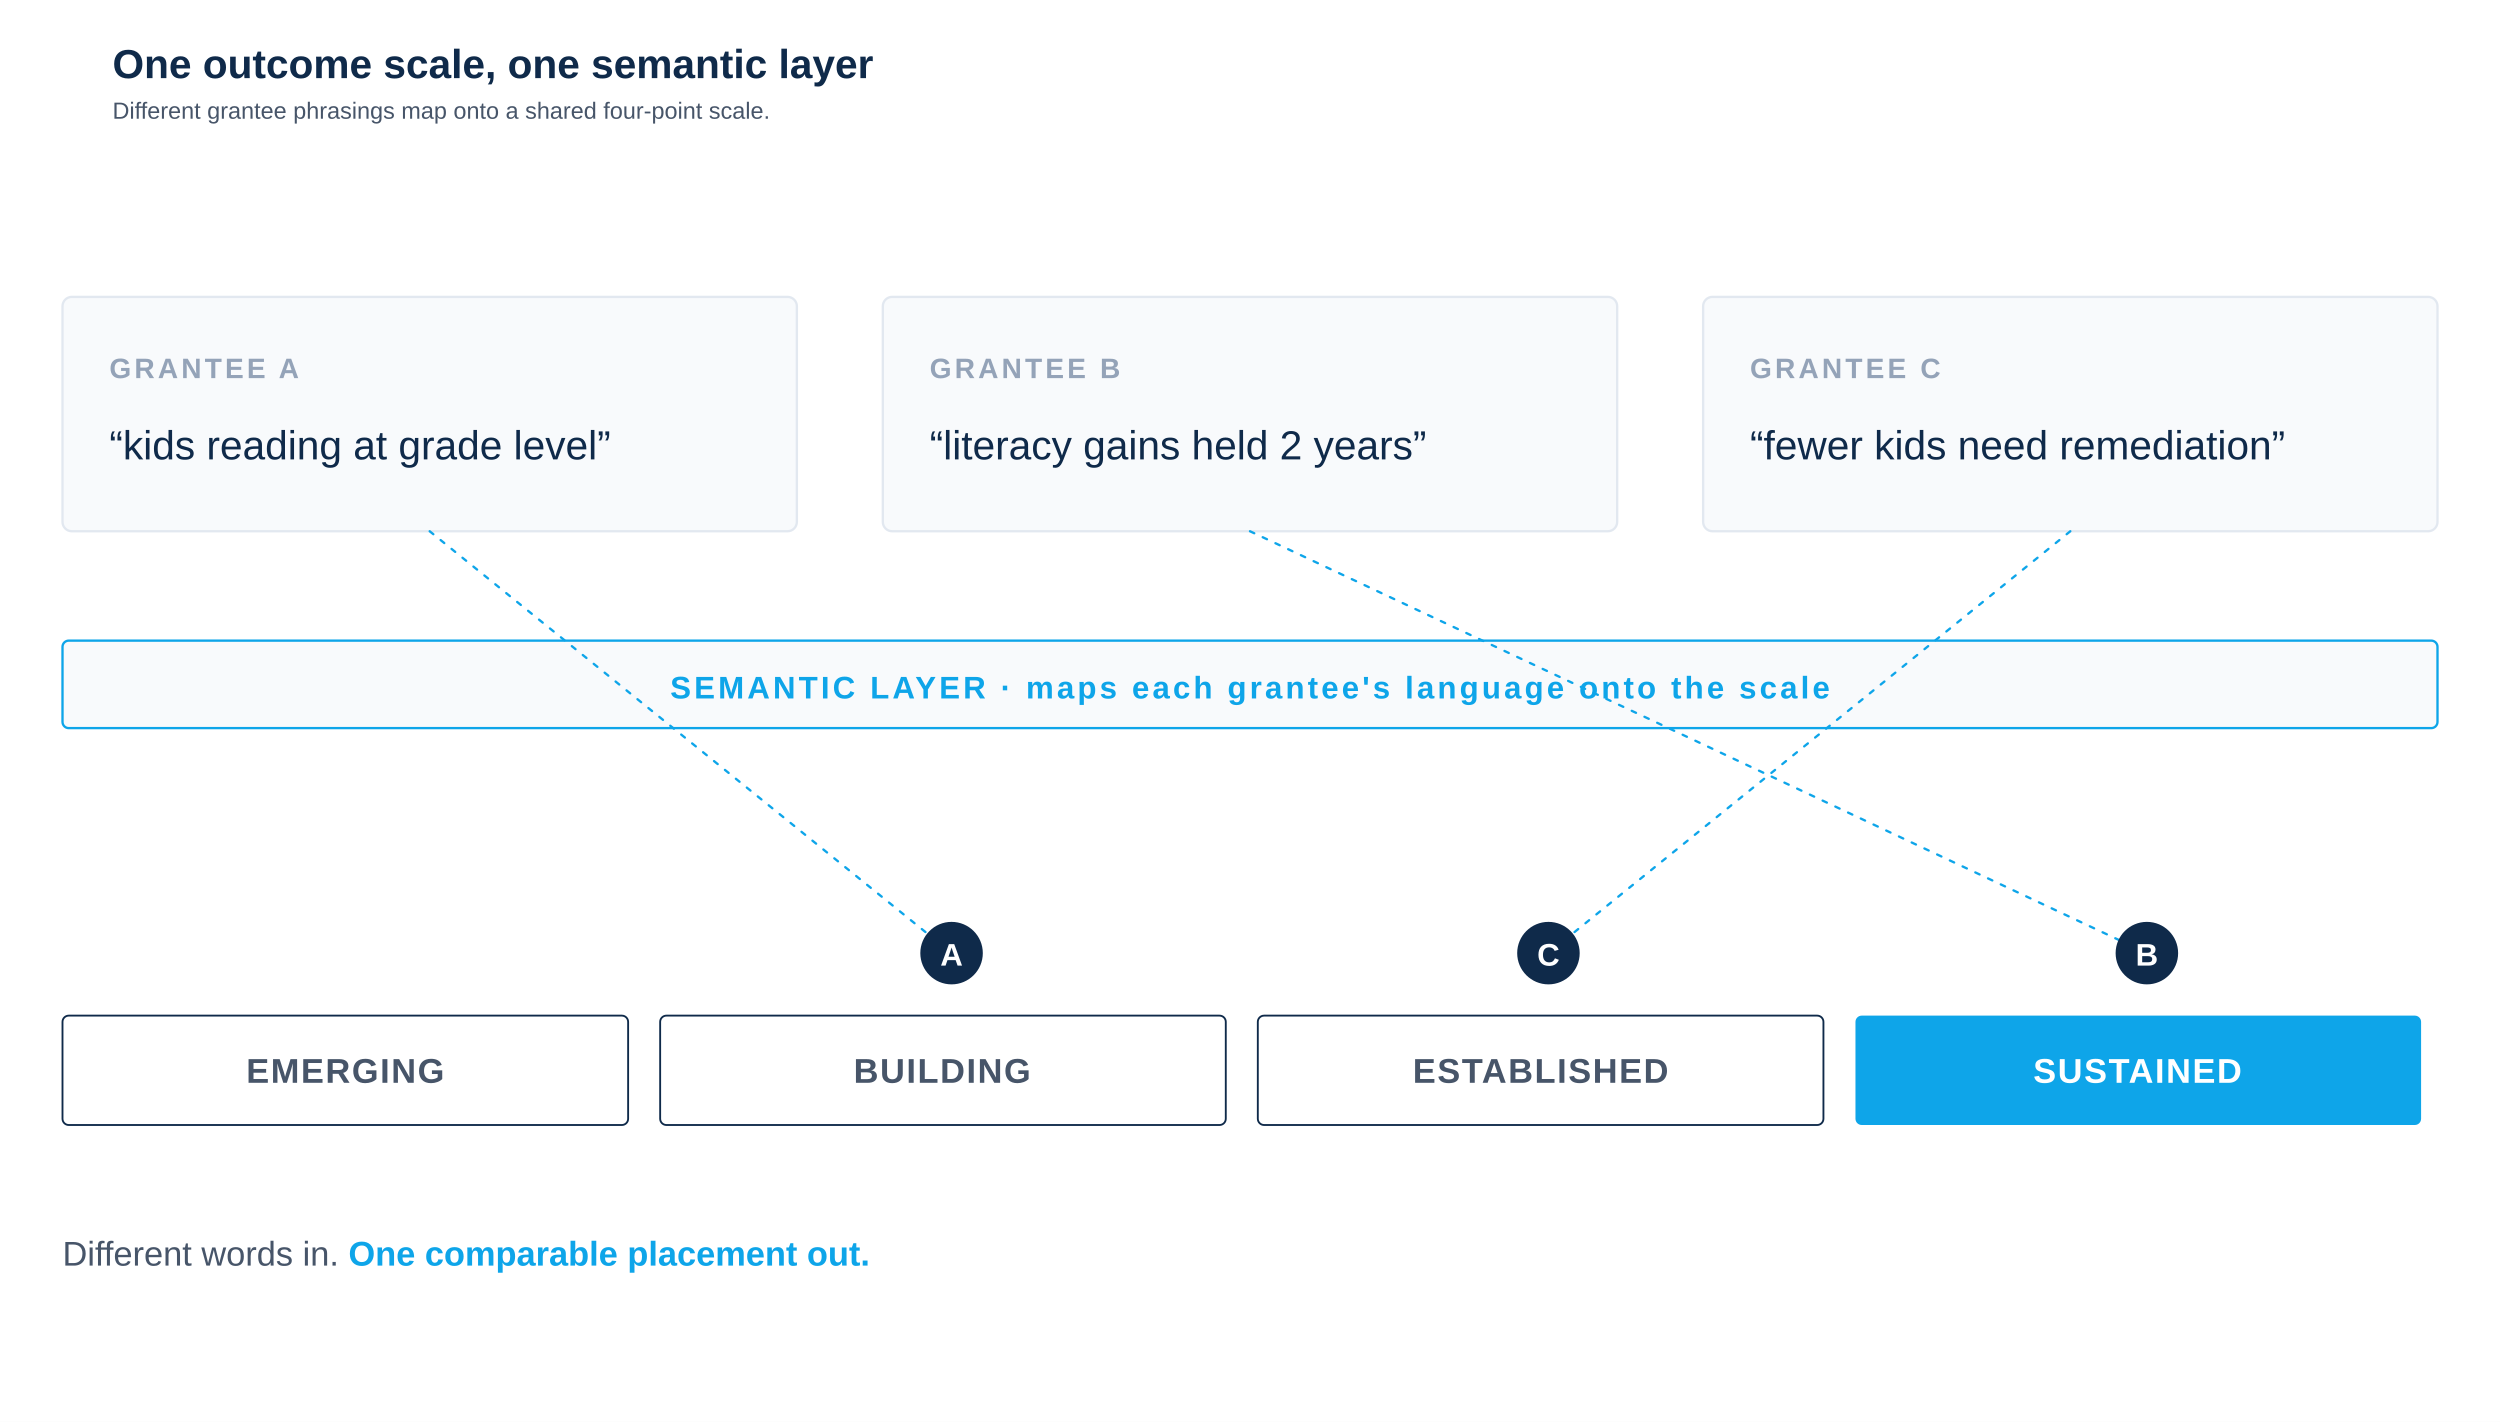
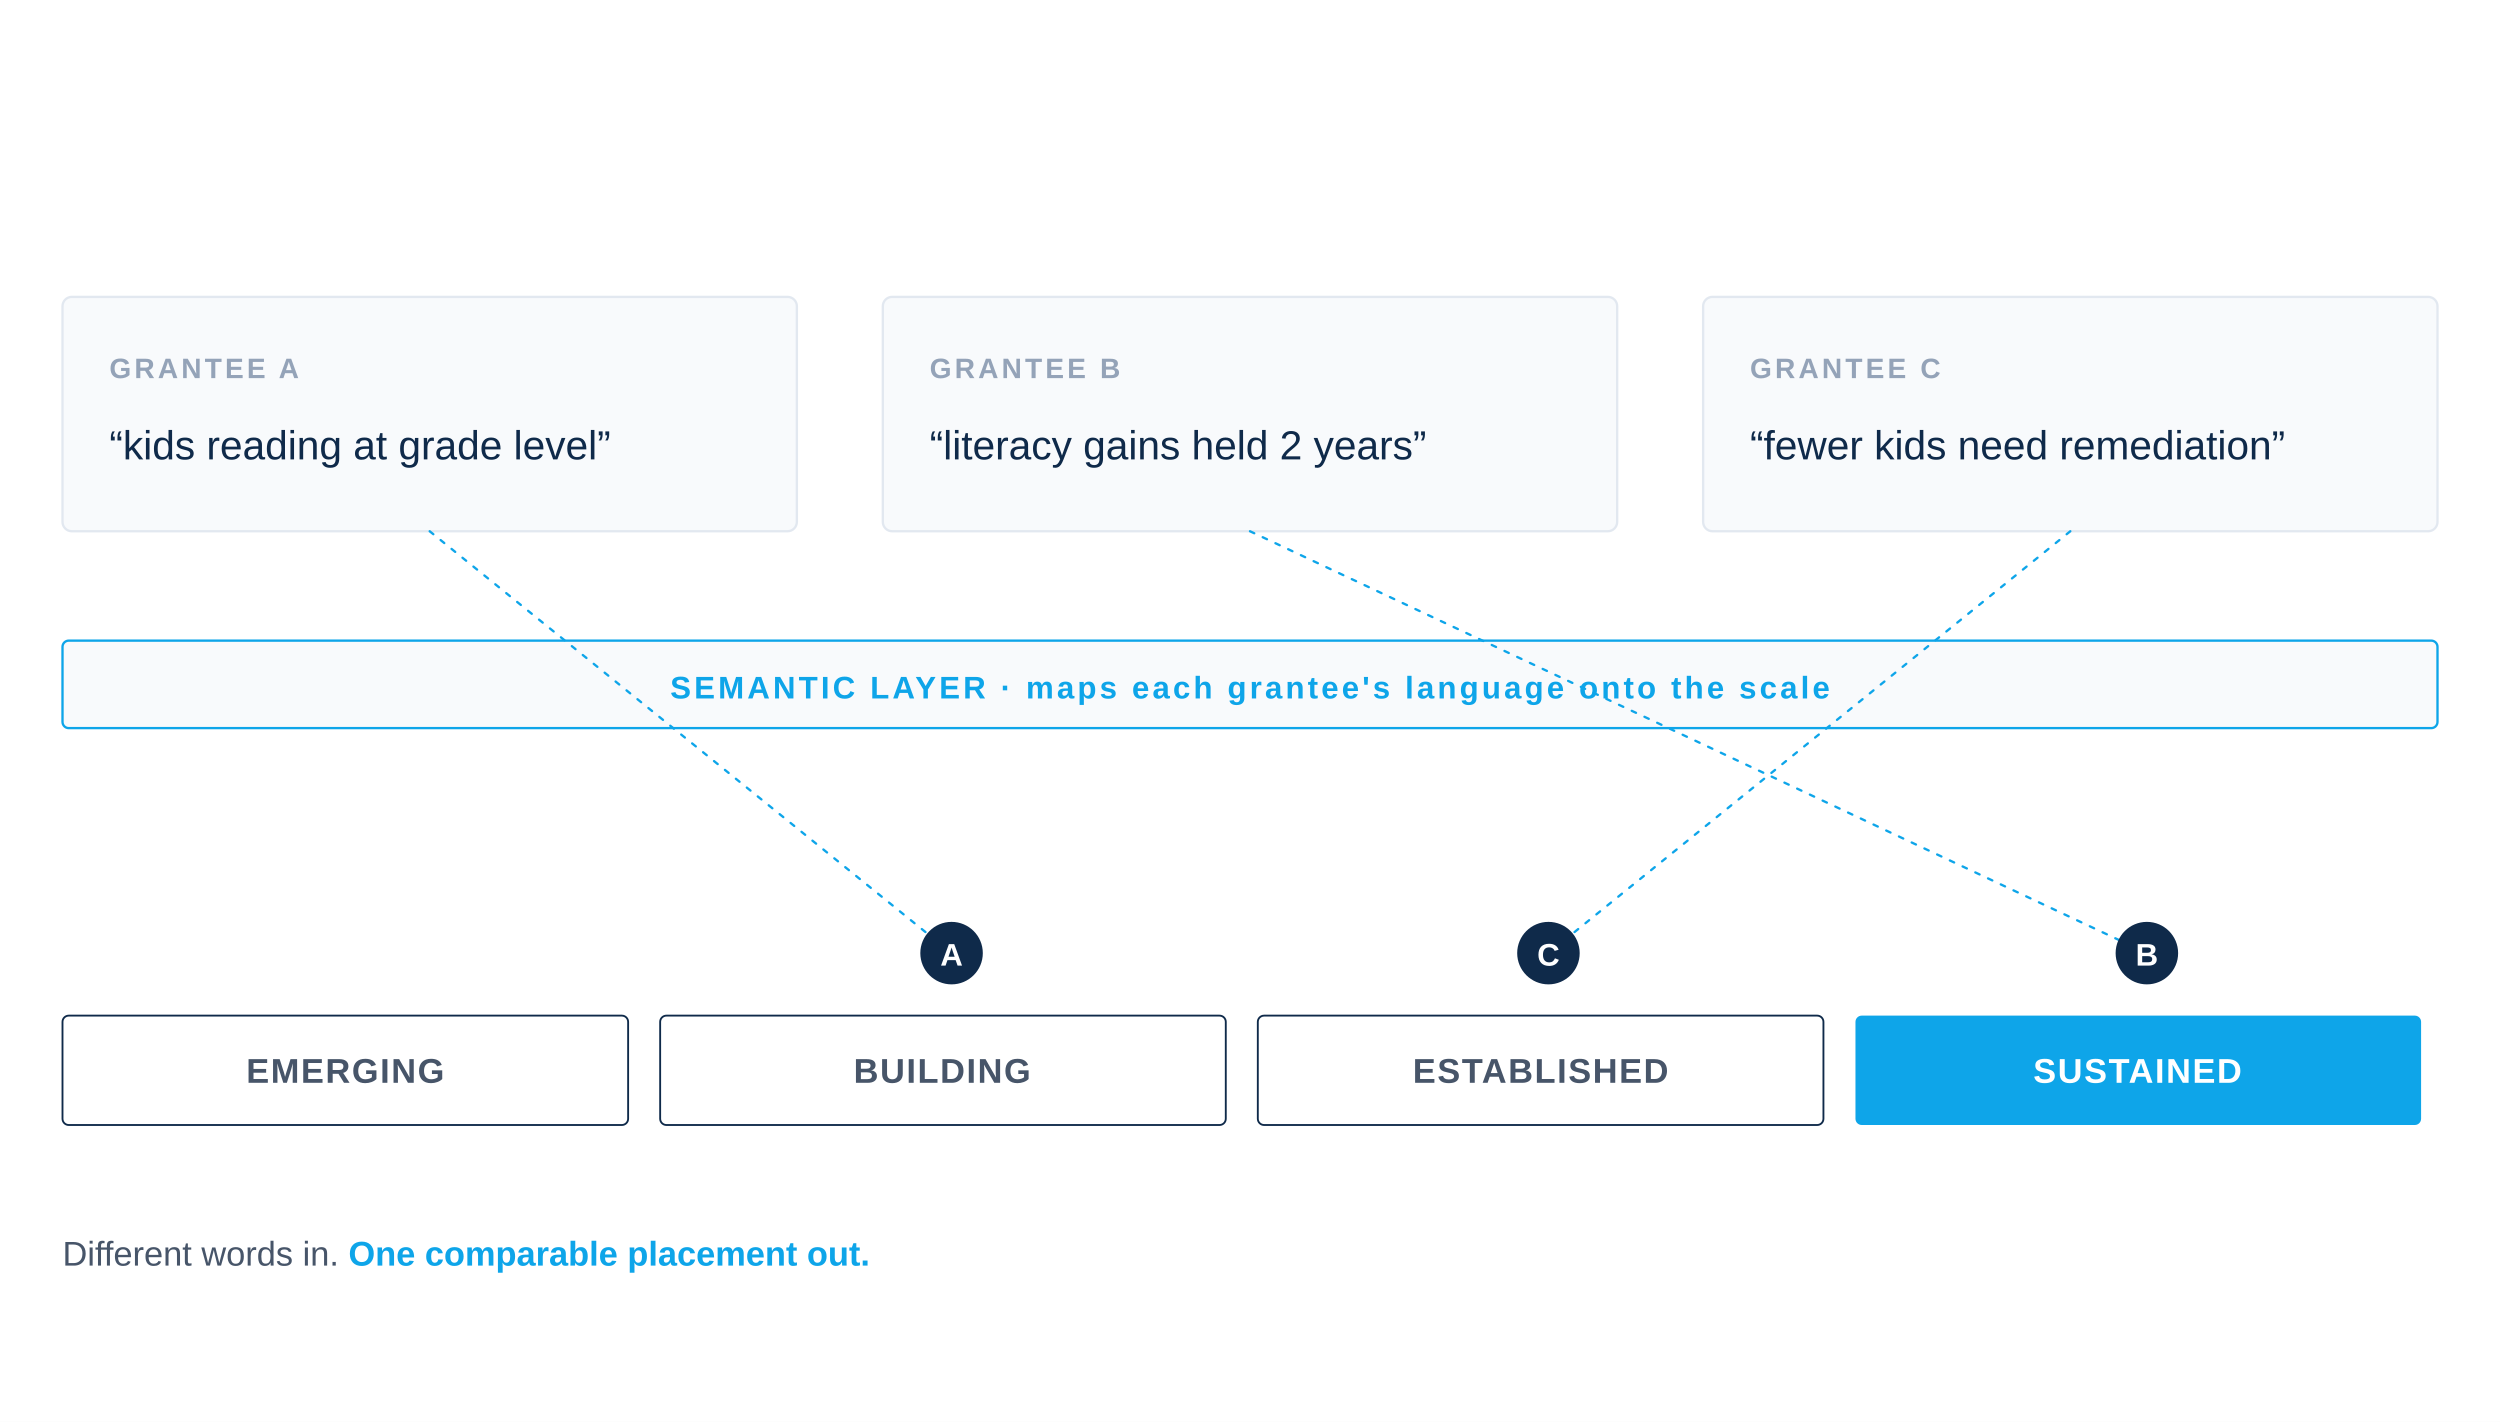
<svg xmlns="http://www.w3.org/2000/svg" viewBox="0 -110 1600 910" role="img" aria-labelledby="t">
  <rect x="0" y="-110" width="1600" height="910" fill="#FFFFFF" />
-   <text x="72" y="-60" font-family="-apple-system, BlinkMacSystemFont, 'Helvetica Neue', Arial, sans-serif" font-size="26" font-weight="700" fill="#0F2A4A" text-anchor="start">One outcome scale, one semantic layer</text>
-   <text x="72" y="-34" font-family="-apple-system, BlinkMacSystemFont, 'Helvetica Neue', Arial, sans-serif" font-size="15" font-weight="400" fill="#475569" text-anchor="start">Different grantee phrasings map onto a shared four-point scale.</text>
  <g font-family="-apple-system, BlinkMacSystemFont, 'Helvetica Neue', Arial, sans-serif">
    <rect x="40" y="80" width="470" height="150" rx="6" fill="#F8FAFC" stroke="#E2E8F0" stroke-width="1.5" />
    <text x="70" y="132" font-size="18" letter-spacing="2" fill="#94A3B8" font-weight="600">GRANTEE A</text>
    <text x="70" y="184" font-size="26" fill="#0F2A4A">“kids reading at grade level”</text>
    <rect x="565" y="80" width="470" height="150" rx="6" fill="#F8FAFC" stroke="#E2E8F0" stroke-width="1.5" />
    <text x="595" y="132" font-size="18" letter-spacing="2" fill="#94A3B8" font-weight="600">GRANTEE B</text>
    <text x="595" y="184" font-size="26" fill="#0F2A4A">“literacy gains held 2 years”</text>
    <rect x="1090" y="80" width="470" height="150" rx="6" fill="#F8FAFC" stroke="#E2E8F0" stroke-width="1.5" />
    <text x="1120" y="132" font-size="18" letter-spacing="2" fill="#94A3B8" font-weight="600">GRANTEE C</text>
    <text x="1120" y="184" font-size="26" fill="#0F2A4A">“fewer kids need remediation”</text>
  </g>
  <rect x="40" y="300" width="1520" height="56" rx="4" fill="#F8FAFC" stroke="#0EA5E9" stroke-width="1.5" />
  <text x="800" y="337" font-family="-apple-system, BlinkMacSystemFont, 'Helvetica Neue', Arial, sans-serif" font-size="20" letter-spacing="2" fill="#0EA5E9" font-weight="600" text-anchor="middle">SEMANTIC LAYER  ·  maps each grantee's language onto the scale</text>
  <g stroke="#0EA5E9" stroke-width="1.5" stroke-dasharray="3 6" stroke-linecap="round" fill="none">
    <path d="M275 230 L609 500" />
    <path d="M800 230 L1374 500" />
    <path d="M1325 230 L991 500" />
  </g>
  <g fill="#0F2A4A">
    <circle cx="609" cy="500" r="20" />
    <circle cx="1374" cy="500" r="20" />
    <circle cx="991" cy="500" r="20" />
  </g>
  <g fill="#FFFFFF" font-family="-apple-system, BlinkMacSystemFont, 'Helvetica Neue', Arial, sans-serif" font-size="20" font-weight="600" text-anchor="middle">
    <text x="609" y="508">A</text>
    <text x="1374" y="508">B</text>
    <text x="991" y="508">C</text>
  </g>
  <g font-family="-apple-system, BlinkMacSystemFont, 'Helvetica Neue', Arial, sans-serif">
    <rect x="40" y="540" width="362" height="70" rx="4" fill="none" stroke="#0F2A4A" stroke-width="1.2" />
    <rect x="422.5" y="540" width="362" height="70" rx="4" fill="none" stroke="#0F2A4A" stroke-width="1.2" />
    <rect x="805" y="540" width="362" height="70" rx="4" fill="none" stroke="#0F2A4A" stroke-width="1.2" />
    <rect x="1187.5" y="540" width="362" height="70" rx="4" fill="#0EA5E9" />
    <text x="221" y="583" font-size="22" letter-spacing="1" fill="#475569" font-weight="600" text-anchor="middle">EMERGING</text>
    <text x="603" y="583" font-size="22" letter-spacing="1" fill="#475569" font-weight="600" text-anchor="middle">BUILDING</text>
    <text x="986" y="583" font-size="22" letter-spacing="1" fill="#475569" font-weight="600" text-anchor="middle">ESTABLISHED</text>
    <text x="1368" y="583" font-size="22" letter-spacing="1" fill="#FFFFFF" font-weight="600" text-anchor="middle">SUSTAINED</text>
  </g>
  <text x="40" y="700" font-family="-apple-system, BlinkMacSystemFont, 'Helvetica Neue', Arial, sans-serif" font-size="22" fill="#475569">Different words in. <tspan fill="#0EA5E9" font-weight="600">One comparable placement out.</tspan>
  </text>
</svg>
